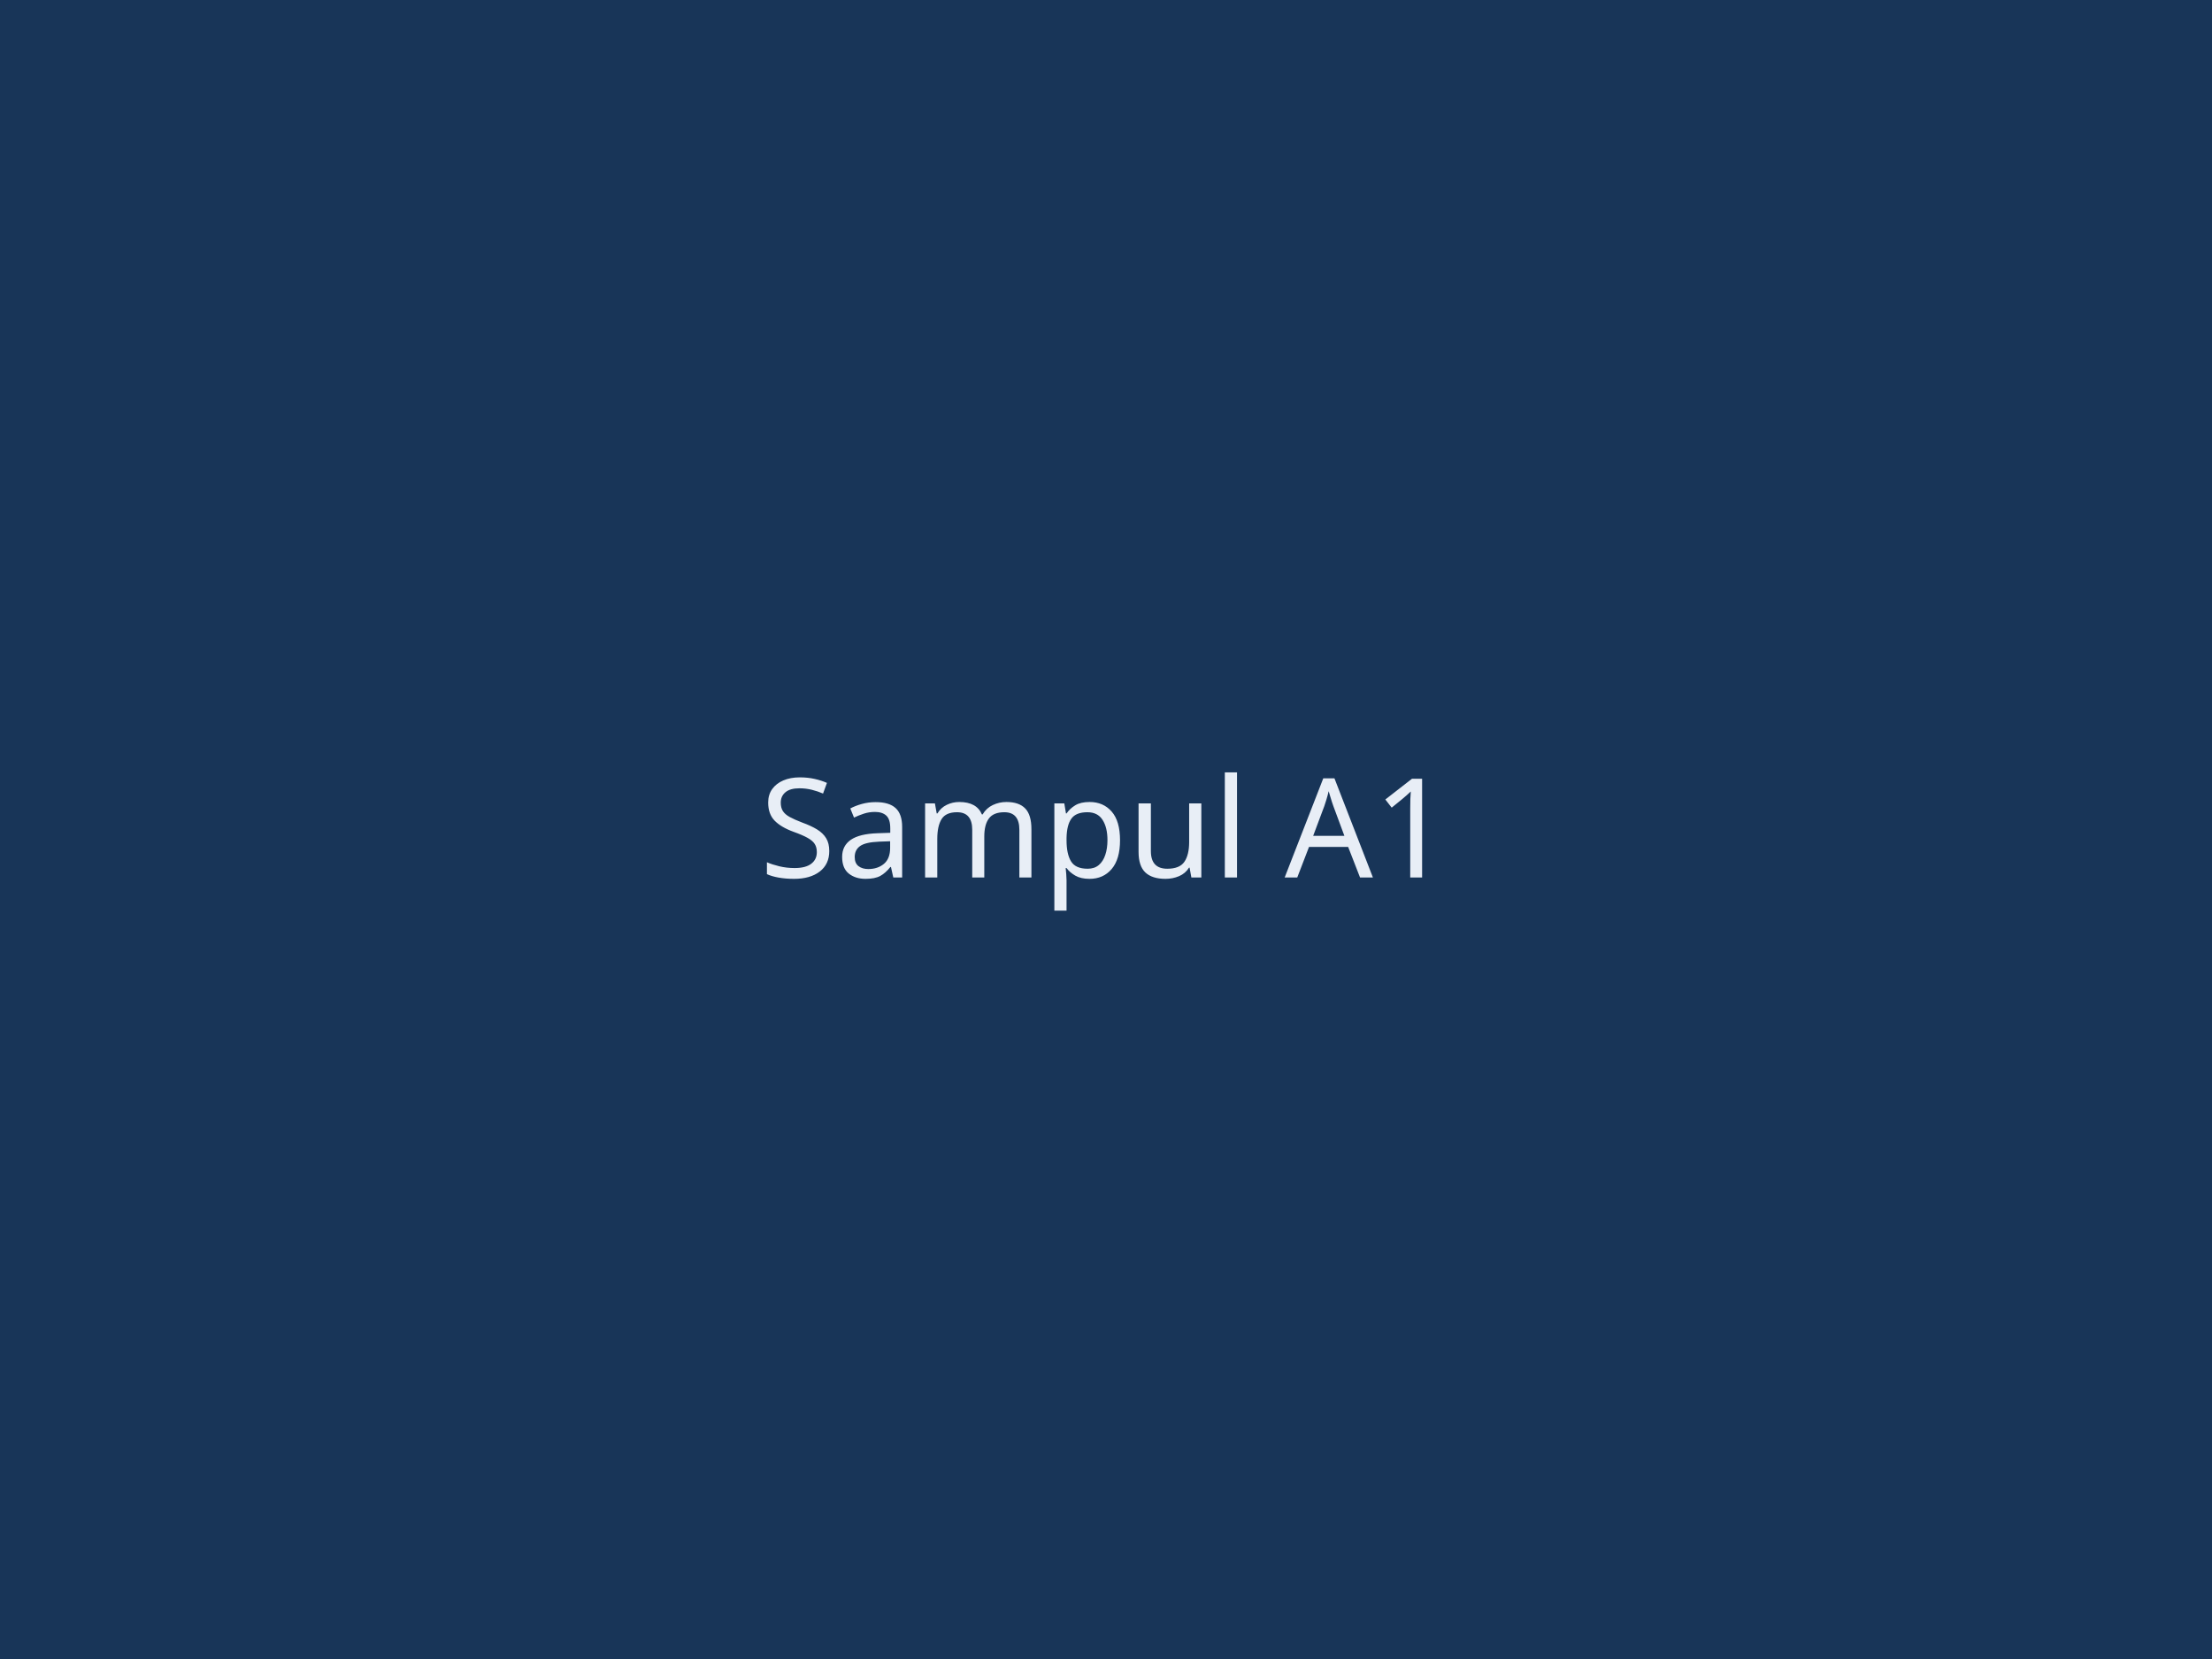
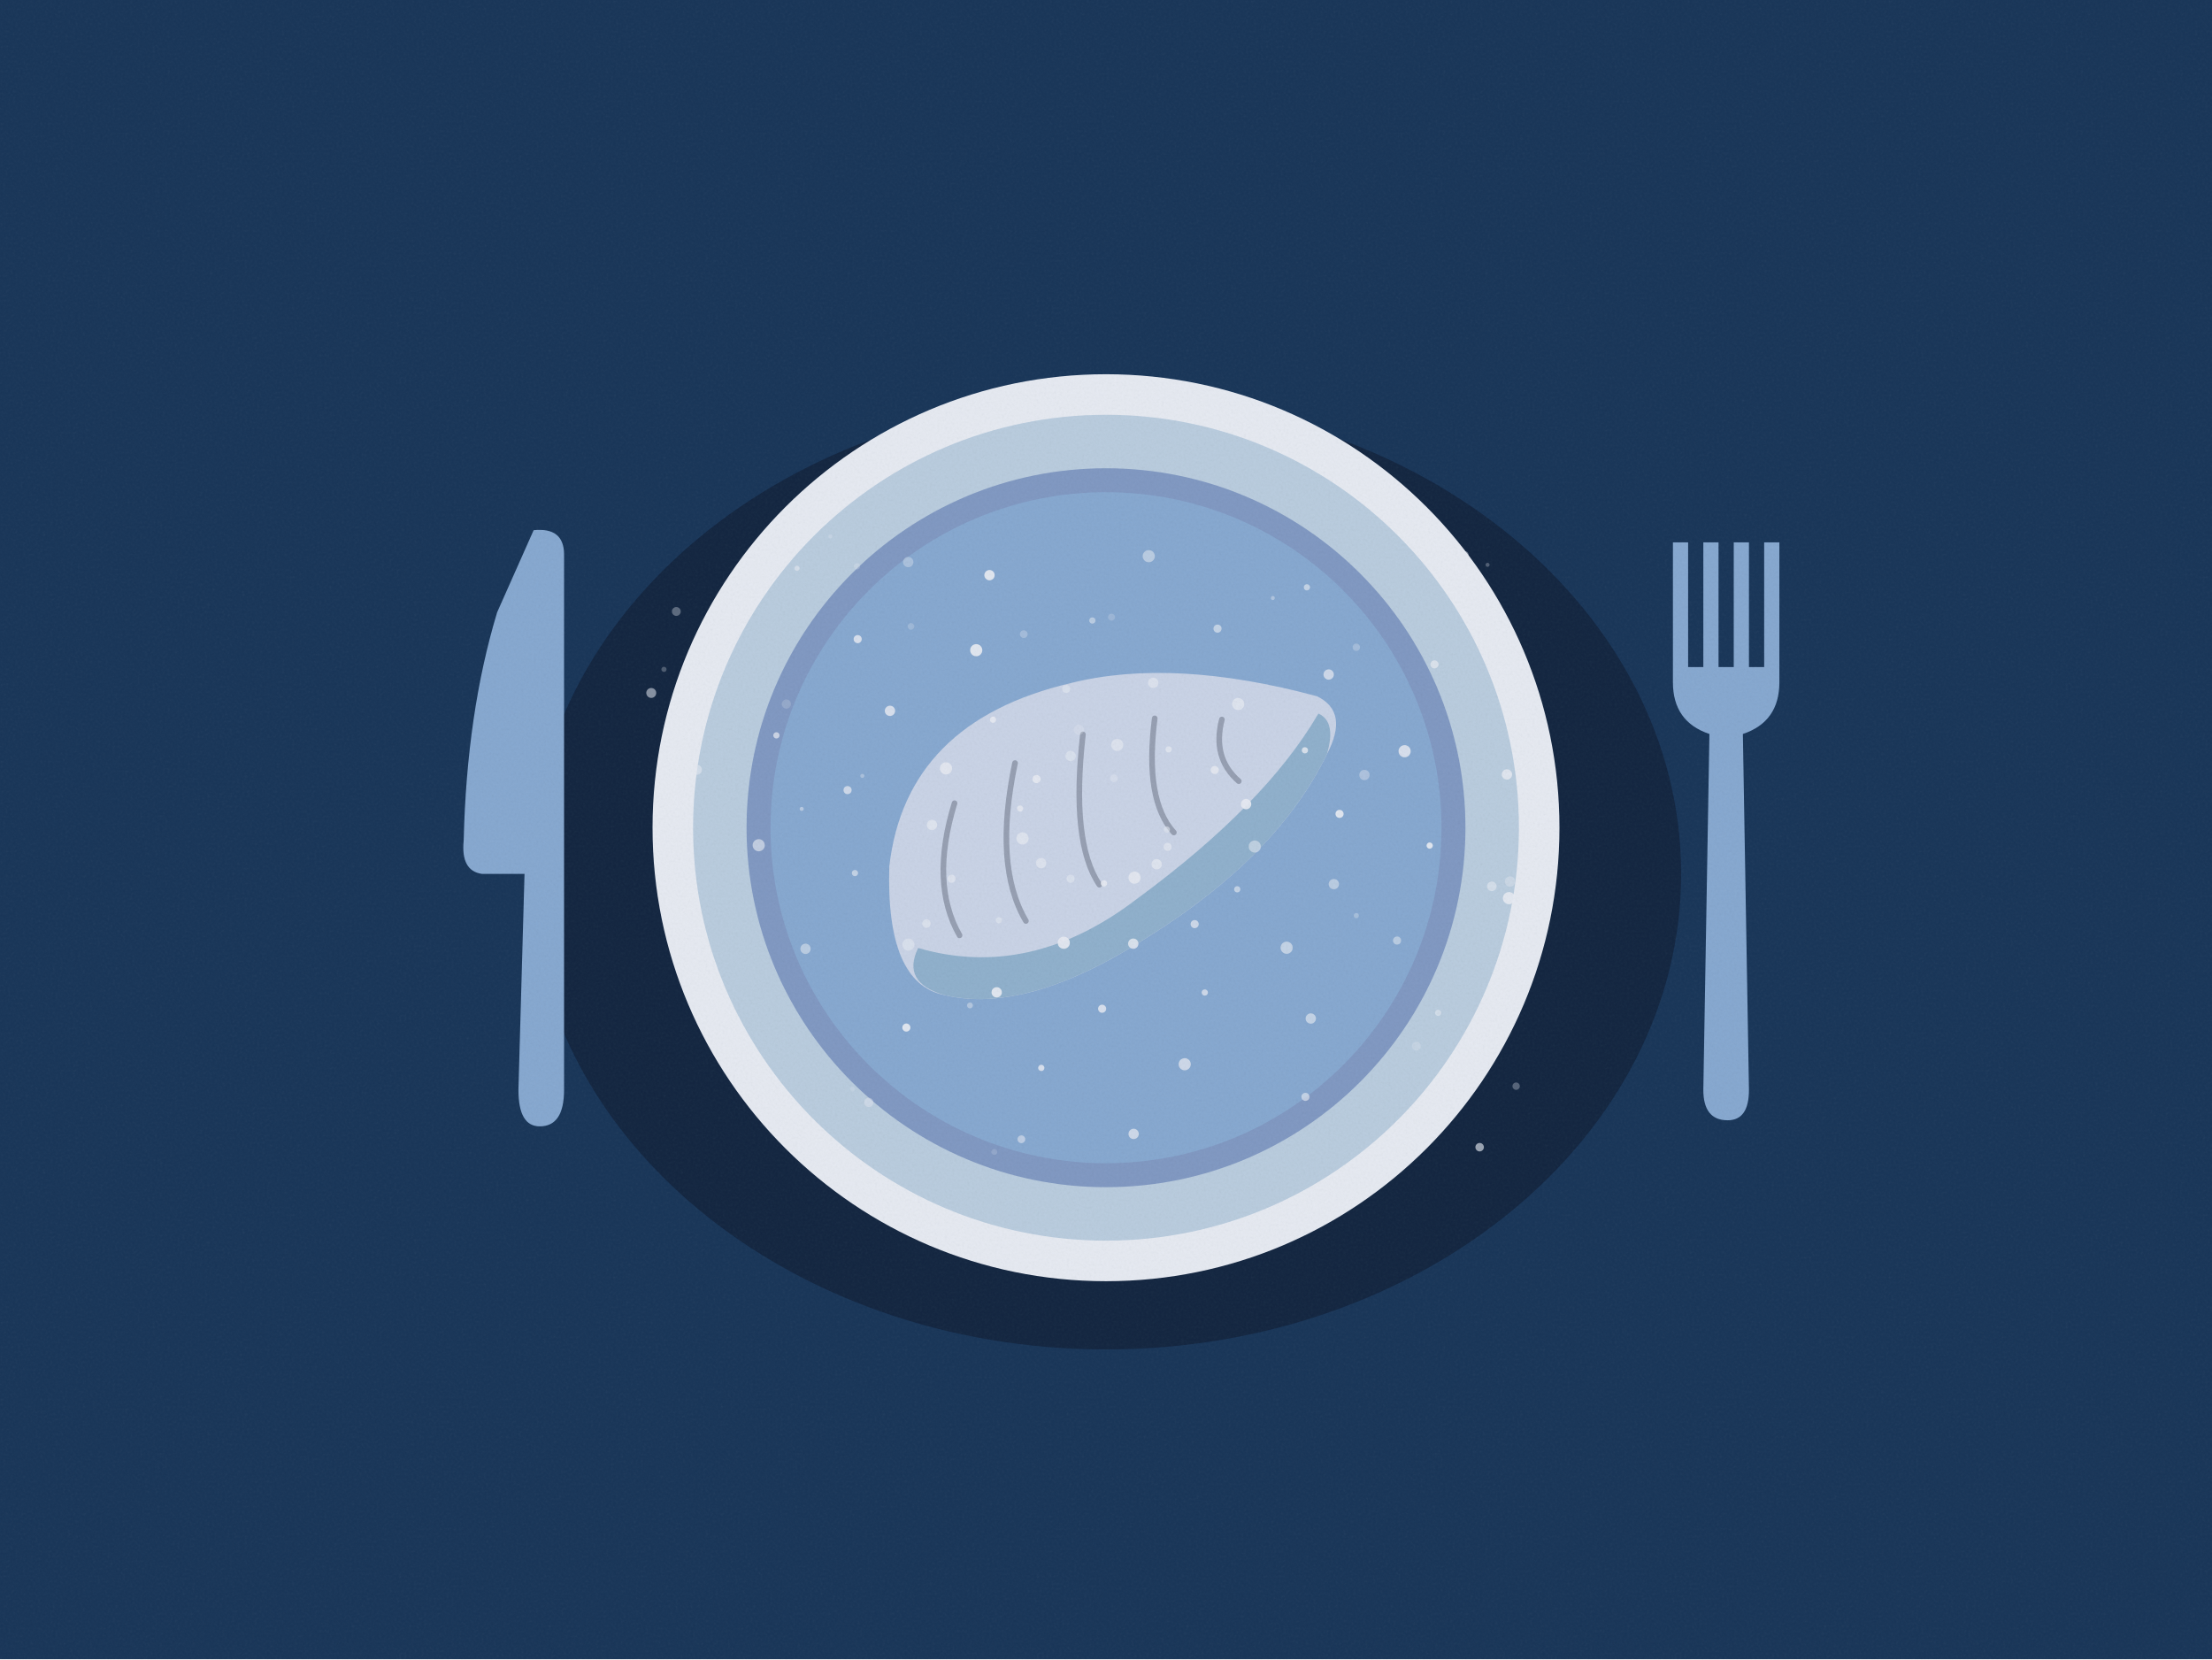
- <svg xmlns="http://www.w3.org/2000/svg" viewBox="0 0 800 600" width="800" height="600" role="img" aria-label="Sampul A1">
-   <rect width="800" height="600" fill="#183558" />
-   <text x="50%" y="50%" fill="#E8EEF6" font-family="sans-serif" font-size="50" text-anchor="middle" dominant-baseline="middle">Sampul A1</text>
+ <svg xmlns="http://www.w3.org/2000/svg" aria-labelledby="title desc" viewBox="0 0 1200 900" role="img">
+   <defs>
+     <filter id="grain" width="100%" height="100%" x="0%" y="0%" color-interpolation-filters="sRGB">
+       <feTurbulence baseFrequency=".74" numOctaves="3" seed="17" stitchTiles="stitch" type="fractalNoise" />
+       <feColorMatrix type="saturate" values="0" />
+     </filter>
+   </defs>
+   <path fill="#183558" d="M0 0h1200v900H0z" />
+   <ellipse cx="600" cy="474" fill="#0a1226" opacity=".48" rx="312" ry="258" />
+   <circle cx="600" cy="449" r="246" fill="#e6eaf2" />
+   <circle cx="600" cy="449" r="224" fill="#8fb0cc" opacity=".52" />
+   <circle cx="600" cy="449" r="195" fill="#8098c2" />
+   <circle cx="600" cy="449" r="182" fill="#86a8d0" />
+   <path fill="#c9d3e6" d="M482.443 469.976q9.065-78.5 98.643-99.488 55.519-13.774 133.398 7.214 17.533 8.505 5.343 31.43-26.87 55.147-96.692 98.892-65.92 42.552-110.82 31.748-31.785-6.281-29.872-69.796" />
+   <path fill="#8fb0cc" d="M498.112 514.25q60.862 17.656 118.76-26.71 69.685-51.17 98.345-100.463 9.891 4.442 4.61 22.056-26.87 55.146-96.692 98.891-65.92 42.552-110.82 31.748-23.385-6.716-14.203-25.523" />
+   <path fill="none" stroke="#0a1226" stroke-linecap="round" stroke-linejoin="round" stroke-width="3.06" d="M520.547 507.39q-16.073-28.15-2.72-71.697m38.73 63.888q-17.644-29.804-5.92-85.652m45.776 66q-15.557-22.975-8.927-81.532m49.324 53.183q-16.017-17.502-10.388-61.887m45.61 34.053q-14.527-12.625-9.165-33.463" opacity=".27" />
+   <circle cx="633" cy="450" r="1.7" fill="#e6eaf2" opacity=".54" />
+   <circle cx="633.4" cy="459.4" r="2.2" fill="#e6eaf2" opacity=".64" />
+   <circle cx="627.5" cy="468.8" r="2.8" fill="#e6eaf2" opacity=".74" />
+   <circle cx="615.5" cy="476.1" r="3.3" fill="#e6eaf2" opacity=".84" />
+   <circle cx="598.9" cy="479.2" r="1.7" fill="#e6eaf2" opacity=".94" />
+   <circle cx="580.8" cy="476.7" r="2.2" fill="#e6eaf2" opacity=".54" />
+   <circle cx="564.8" cy="468.2" r="2.8" fill="#e6eaf2" opacity=".64" />
+   <circle cx="554.7" cy="454.8" r="3.3" fill="#e6eaf2" opacity=".74" />
+   <circle cx="553.4" cy="438.6" r="1.7" fill="#e6eaf2" opacity=".84" />
+   <circle cx="562.3" cy="422.6" r="2.2" fill="#e6eaf2" opacity=".94" />
+   <circle cx="580.8" cy="410.1" r="2.8" fill="#e6eaf2" opacity=".54" />
+   <circle cx="606.1" cy="404.1" r="3.3" fill="#e6eaf2" opacity=".64" />
+   <circle cx="634" cy="406.5" r="1.7" fill="#e6eaf2" opacity=".74" />
+   <circle cx="659" cy="417.7" r="2.2" fill="#e6eaf2" opacity=".84" />
+   <circle cx="676" cy="436.2" r="2.8" fill="#e6eaf2" opacity=".94" />
+   <circle cx="680.7" cy="459.2" r="3.3" fill="#e6eaf2" opacity=".54" />
+   <circle cx="671.2" cy="482.4" r="1.7" fill="#e6eaf2" opacity=".64" />
+   <circle cx="648.1" cy="501.3" r="2.2" fill="#e6eaf2" opacity=".74" />
+   <circle cx="614.8" cy="511.9" r="2.8" fill="#e6eaf2" opacity=".84" />
+   <circle cx="577.1" cy="511.4" r="3.3" fill="#e6eaf2" opacity=".94" />
+   <circle cx="541.9" cy="499.2" r="1.7" fill="#e6eaf2" opacity=".54" />
+   <circle cx="516.2" cy="476.7" r="2.2" fill="#e6eaf2" opacity=".64" />
+   <circle cx="505.6" cy="447.5" r="2.8" fill="#e6eaf2" opacity=".74" />
+   <circle cx="513.2" cy="416.8" r="3.3" fill="#e6eaf2" opacity=".84" />
+   <circle cx="538.7" cy="390.4" r="1.7" fill="#e6eaf2" opacity=".94" />
+   <circle cx="578.4" cy="373.7" r="2.2" fill="#e6eaf2" opacity=".54" />
+   <circle cx="625.6" cy="370.4" r="2.8" fill="#e6eaf2" opacity=".64" />
+   <circle cx="671.7" cy="381.9" r="3.3" fill="#e6eaf2" opacity=".74" />
+   <circle cx="707.9" cy="407" r="1.7" fill="#e6eaf2" opacity=".84" />
+   <circle cx="726.7" cy="441.5" r="2.2" fill="#e6eaf2" opacity=".94" />
+   <circle cx="723.6" cy="479.6" r="2.8" fill="#e6eaf2" opacity=".54" />
+   <circle cx="698" cy="514.1" r="3.3" fill="#e6eaf2" opacity=".64" />
+   <circle cx="653.6" cy="538.4" r="1.7" fill="#e6eaf2" opacity=".74" />
+   <circle cx="597.9" cy="547.2" r="2.2" fill="#e6eaf2" opacity=".84" />
+   <circle cx="540.7" cy="538.3" r="2.8" fill="#e6eaf2" opacity=".94" />
+   <circle cx="492.8" cy="512.4" r="3.3" fill="#e6eaf2" opacity=".54" />
+   <circle cx="463.8" cy="473.6" r="1.7" fill="#e6eaf2" opacity=".64" />
+   <circle cx="459.8" cy="428.6" r="2.2" fill="#e6eaf2" opacity=".74" />
+   <circle cx="482.8" cy="385.6" r="2.8" fill="#e6eaf2" opacity=".84" />
+   <circle cx="529.6" cy="352.7" r="3.3" fill="#e6eaf2" opacity=".94" />
+   <circle cx="592.6" cy="336.6" r="1.7" fill="#e6eaf2" opacity=".54" />
+   <circle cx="660.5" cy="341" r="2.2" fill="#e6eaf2" opacity=".64" />
+   <circle cx="720.8" cy="365.9" r="2.8" fill="#e6eaf2" opacity=".74" />
+   <circle cx="762" cy="407.5" r="3.3" fill="#e6eaf2" opacity=".84" />
+   <circle cx="775.6" cy="458.7" r="1.7" fill="#e6eaf2" opacity=".94" />
+   <circle cx="757.9" cy="510.2" r="2.2" fill="#e6eaf2" opacity=".54" />
+   <circle cx="711.1" cy="552.5" r="2.8" fill="#e6eaf2" opacity=".64" />
+   <circle cx="642.7" cy="577.3" r="3.3" fill="#e6eaf2" opacity=".74" />
+   <circle cx="564.9" cy="579.3" r="1.7" fill="#e6eaf2" opacity=".84" />
+   <circle cx="491.7" cy="557.4" r="2.2" fill="#e6eaf2" opacity=".94" />
+   <circle cx="437" cy="514.7" r="2.8" fill="#e6eaf2" opacity=".54" />
+   <circle cx="411.6" cy="458.5" r="3.3" fill="#e6eaf2" opacity=".64" />
+   <circle cx="421.2" cy="398.9" r="1.7" fill="#e6eaf2" opacity=".74" />
+   <circle cx="465.3" cy="346.7" r="2.2" fill="#e6eaf2" opacity=".84" />
+   <circle cx="536.8" cy="312" r="2.8" fill="#e6eaf2" opacity=".94" />
+   <circle cx="623.2" cy="301.7" r="3.3" fill="#e6eaf2" opacity=".54" />
+   <circle cx="709" cy="318.6" r="1.7" fill="#e6eaf2" opacity=".64" />
+   <circle cx="778.2" cy="360.4" r="2.2" fill="#e6eaf2" opacity=".74" />
+   <circle cx="817.5" cy="420.1" r="2.8" fill="#e6eaf2" opacity=".84" />
+   <circle cx="818.6" cy="487.2" r="3.3" fill="#e6eaf2" opacity=".94" />
+   <circle cx="780.2" cy="549.4" r="1.7" fill="#e6eaf2" opacity=".54" />
+   <circle cx="708.2" cy="595" r="2.2" fill="#e6eaf2" opacity=".64" />
+   <circle cx="615" cy="615.1" r="2.8" fill="#e6eaf2" opacity=".74" />
+   <circle cx="464.9" cy="307.2" r="1.7" fill="#e6eaf2" opacity=".25" />
+   <circle cx="378.1" cy="417.6" r="2.7" fill="#e6eaf2" opacity=".56" />
+   <circle cx="735.8" cy="351.1" r="2" fill="#e6eaf2" opacity=".31" />
+   <circle cx="432.4" cy="308.3" r="1.4" fill="#e6eaf2" opacity=".63" />
+   <circle cx="768.4" cy="567.5" r="2.4" fill="#e6eaf2" opacity=".27" />
+   <circle cx="502.6" cy="501" r="2.3" fill="#e6eaf2" opacity=".59" />
+   <circle cx="794.6" cy="301.1" r="2.1" fill="#e6eaf2" opacity=".5" />
+   <circle cx="603" cy="334.8" r="1.9" fill="#e6eaf2" opacity=".22" />
+   <circle cx="822.5" cy="589.2" r="2" fill="#e6eaf2" opacity=".32" />
+   <circle cx="809.3" cy="480.8" r="2.6" fill="#e6eaf2" opacity=".59" />
+   <circle cx="604.3" cy="422.2" r="2.1" fill="#e6eaf2" opacity=".39" />
+   <circle cx="426.6" cy="381.9" r="2.5" fill="#e6eaf2" opacity=".2" />
+   <circle cx="367.7" cy="500.7" r="1.5" fill="#e6eaf2" opacity=".44" />
+   <circle cx="585.3" cy="395.9" r="2.8" fill="#e6eaf2" opacity=".27" />
+   <circle cx="555.4" cy="344" r="2.1" fill="#e6eaf2" opacity=".31" />
+   <circle cx="526.2" cy="545.4" r="1.6" fill="#e6eaf2" opacity=".45" />
+   <circle cx="807" cy="306.4" r="1.1" fill="#e6eaf2" opacity=".29" />
+   <circle cx="735.8" cy="496.7" r="1.4" fill="#e6eaf2" opacity=".34" />
+   <circle cx="434.9" cy="438.8" r="1.1" fill="#e6eaf2" opacity=".51" />
+   <circle cx="802.7" cy="622.3" r="2.3" fill="#e6eaf2" opacity=".64" />
+   <circle cx="353.3" cy="375.9" r="2.7" fill="#e6eaf2" opacity=".55" />
+   <circle cx="554.1" cy="618" r="2.1" fill="#e6eaf2" opacity=".57" />
+   <circle cx="494.2" cy="339.8" r="1.8" fill="#e6eaf2" opacity=".25" />
+   <circle cx="539.4" cy="624.9" r="1.6" fill="#e6eaf2" opacity=".18" />
+   <circle cx="366.9" cy="331.7" r="2.4" fill="#e6eaf2" opacity=".35" />
+   <circle cx="492.7" cy="304.9" r="2.8" fill="#e6eaf2" opacity=".38" />
+   <circle cx="450.5" cy="291" r="1.1" fill="#e6eaf2" opacity=".26" />
+   <circle cx="690.5" cy="324.4" r="1.1" fill="#e6eaf2" opacity=".42" />
+   <circle cx="471.5" cy="638.1" r="1.2" fill="#e6eaf2" opacity=".43" />
+   <circle cx="740.2" cy="420.4" r="2.8" fill="#e6eaf2" opacity=".41" />
+   <circle cx="467.8" cy="420.9" r="1.1" fill="#e6eaf2" opacity=".38" />
+   <circle cx="471.3" cy="598" r="2.5" fill="#e6eaf2" opacity=".42" />
+   <circle cx="360.2" cy="363.1" r="1.4" fill="#e6eaf2" opacity=".28" />
+   <circle cx="462.5" cy="590.8" r="1.3" fill="#e6eaf2" opacity=".2" />
+   <circle cx="819.2" cy="478.2" r="2.8" fill="#e6eaf2" opacity=".37" />
+   <path fill="#86a8d0" d="M289.5 287.6q16.5-1.65 16.5 13.2v290.4q0 19.8-13.2 19.8-11.55 0-11.55-19.8l3.3-117.15h-23.1q-11.55-1.65-9.9-18.15 1.65-69.3 18.15-123.75Zm618.05 6.6h8.25v67.65h8.25V294.2h8.25v67.65h8.25V294.2h8.25v67.65h8.25V294.2h8.25v75.9q0 21.45-19.8 28.05l3.3 193.05q0 16.5-11.55 16.5-13.2 0-13.2-16.5l3.3-193.05q-19.8-6.6-19.8-28.05Z" />
+   <path fill="#fff" d="M0 0h1200v900H0z" filter="url(#grain)" opacity=".06" pointer-events="none" />
</svg>
